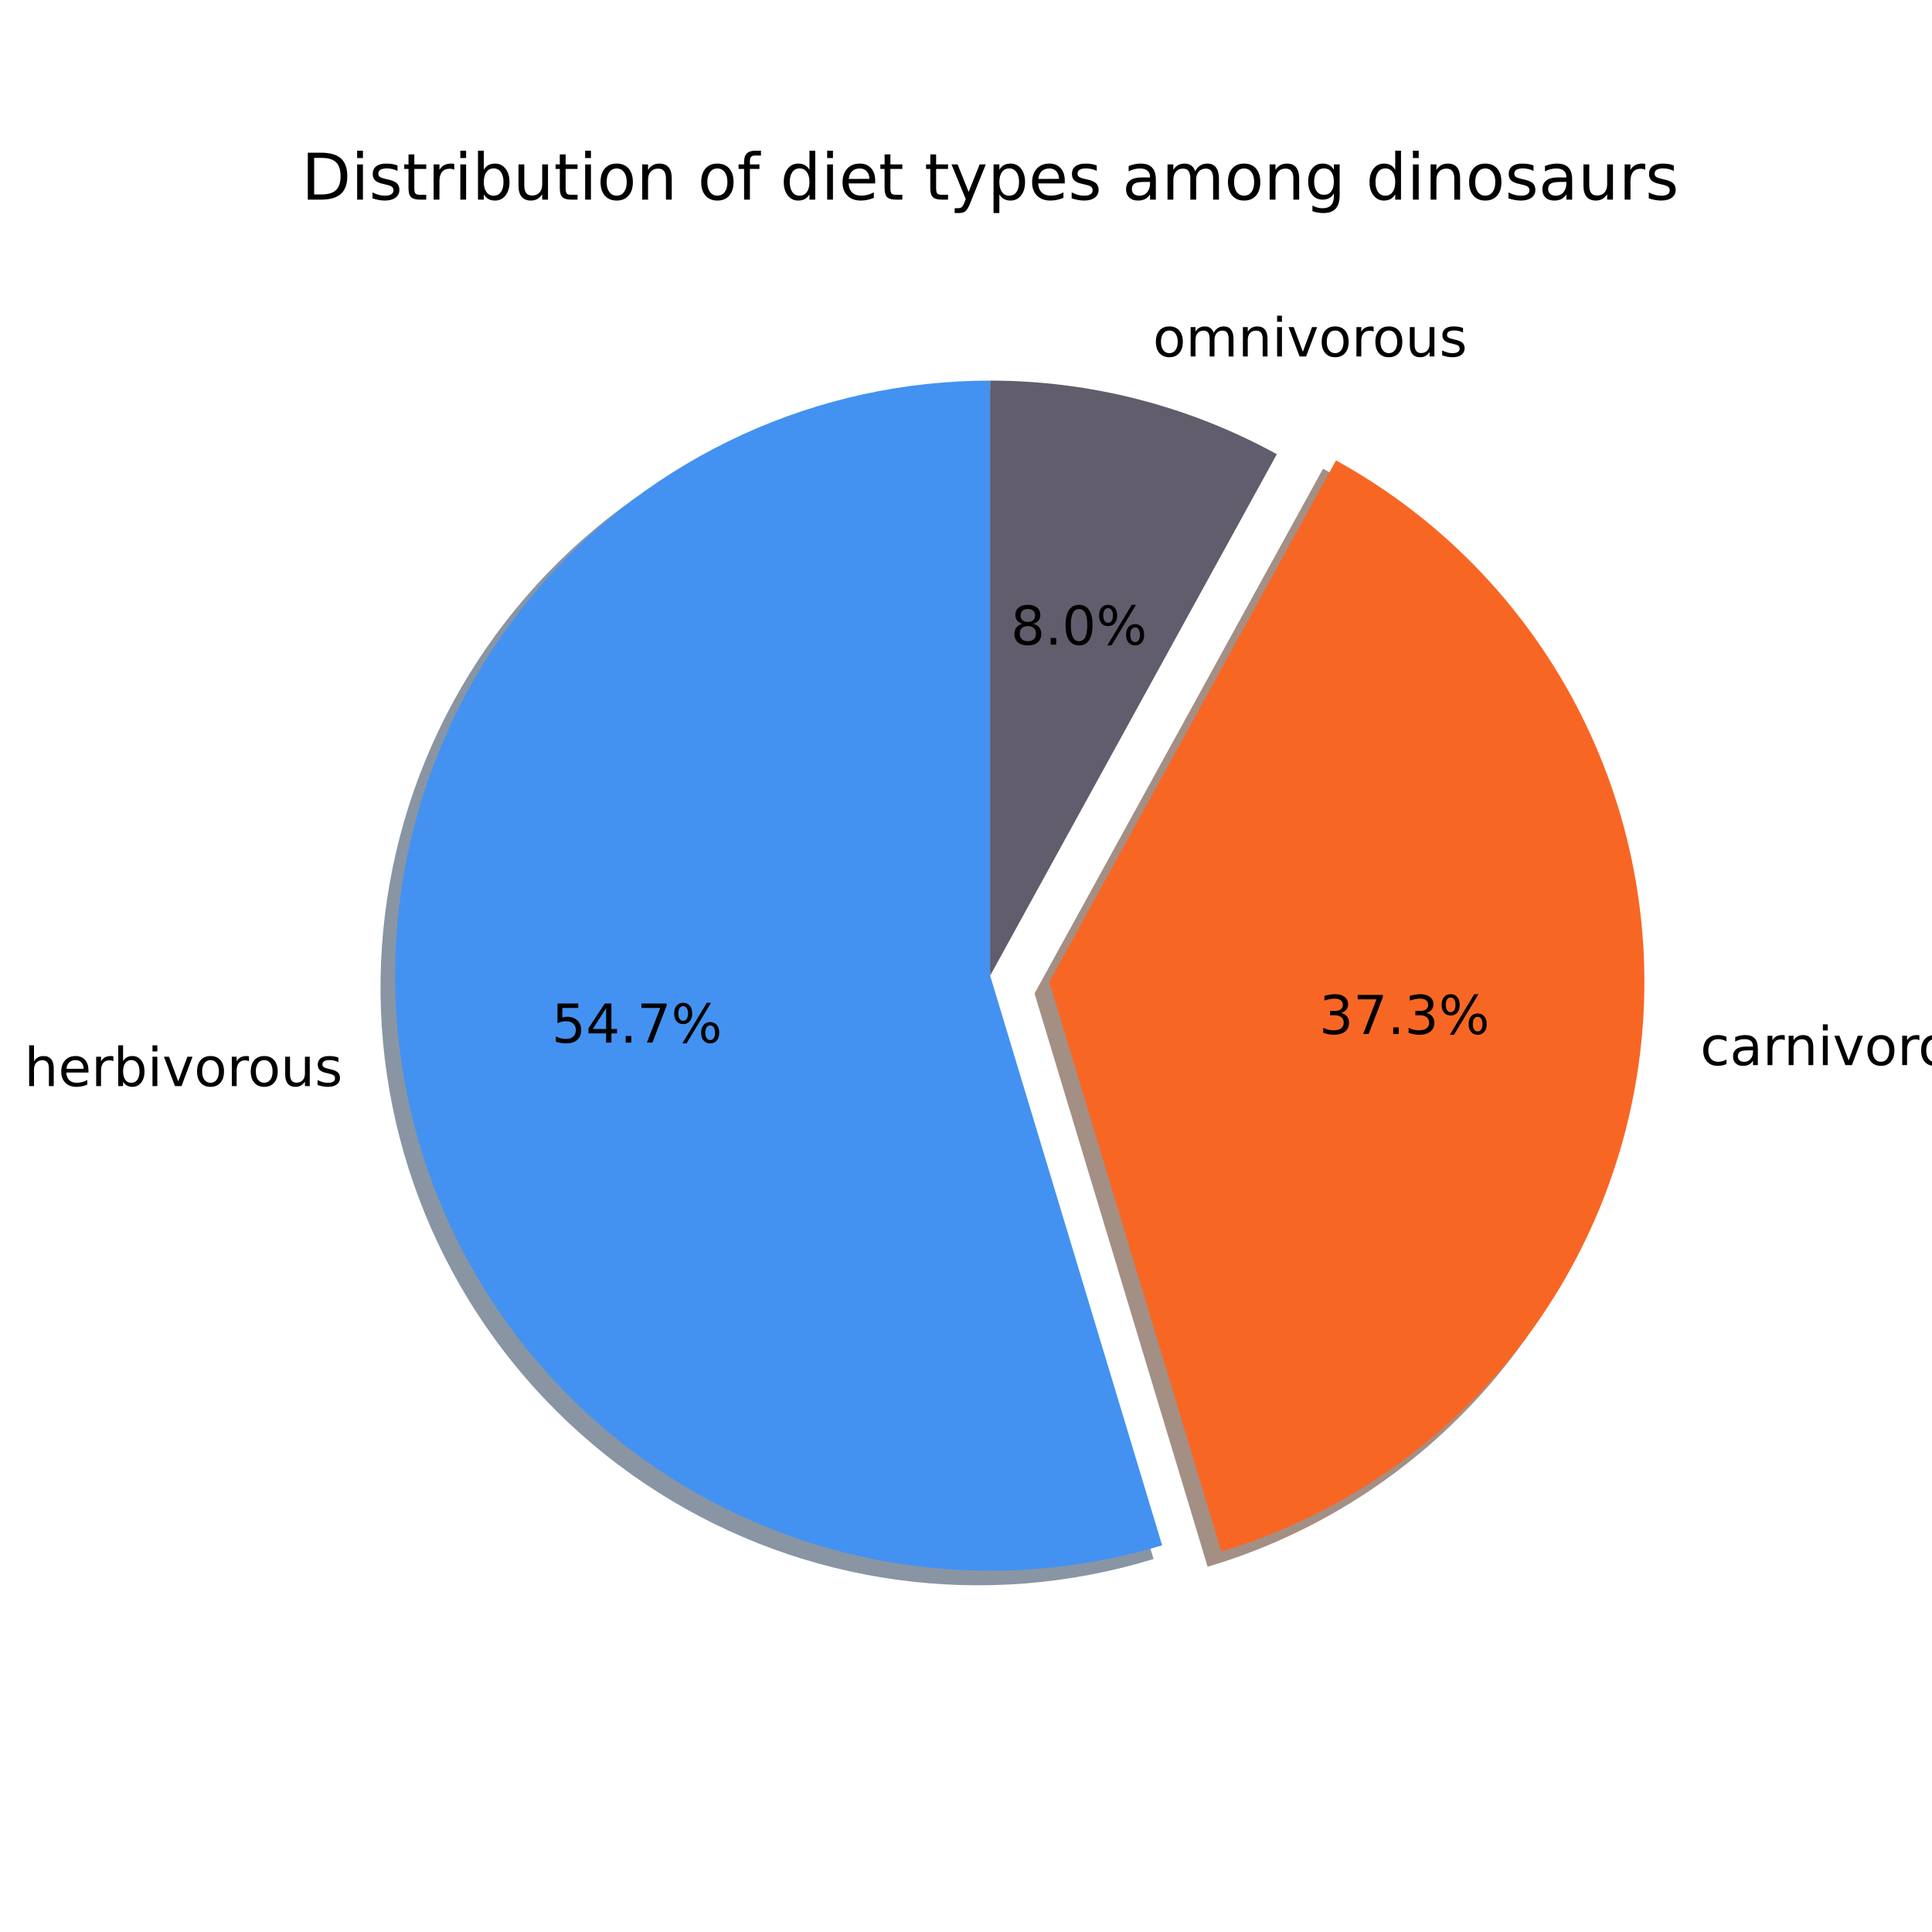
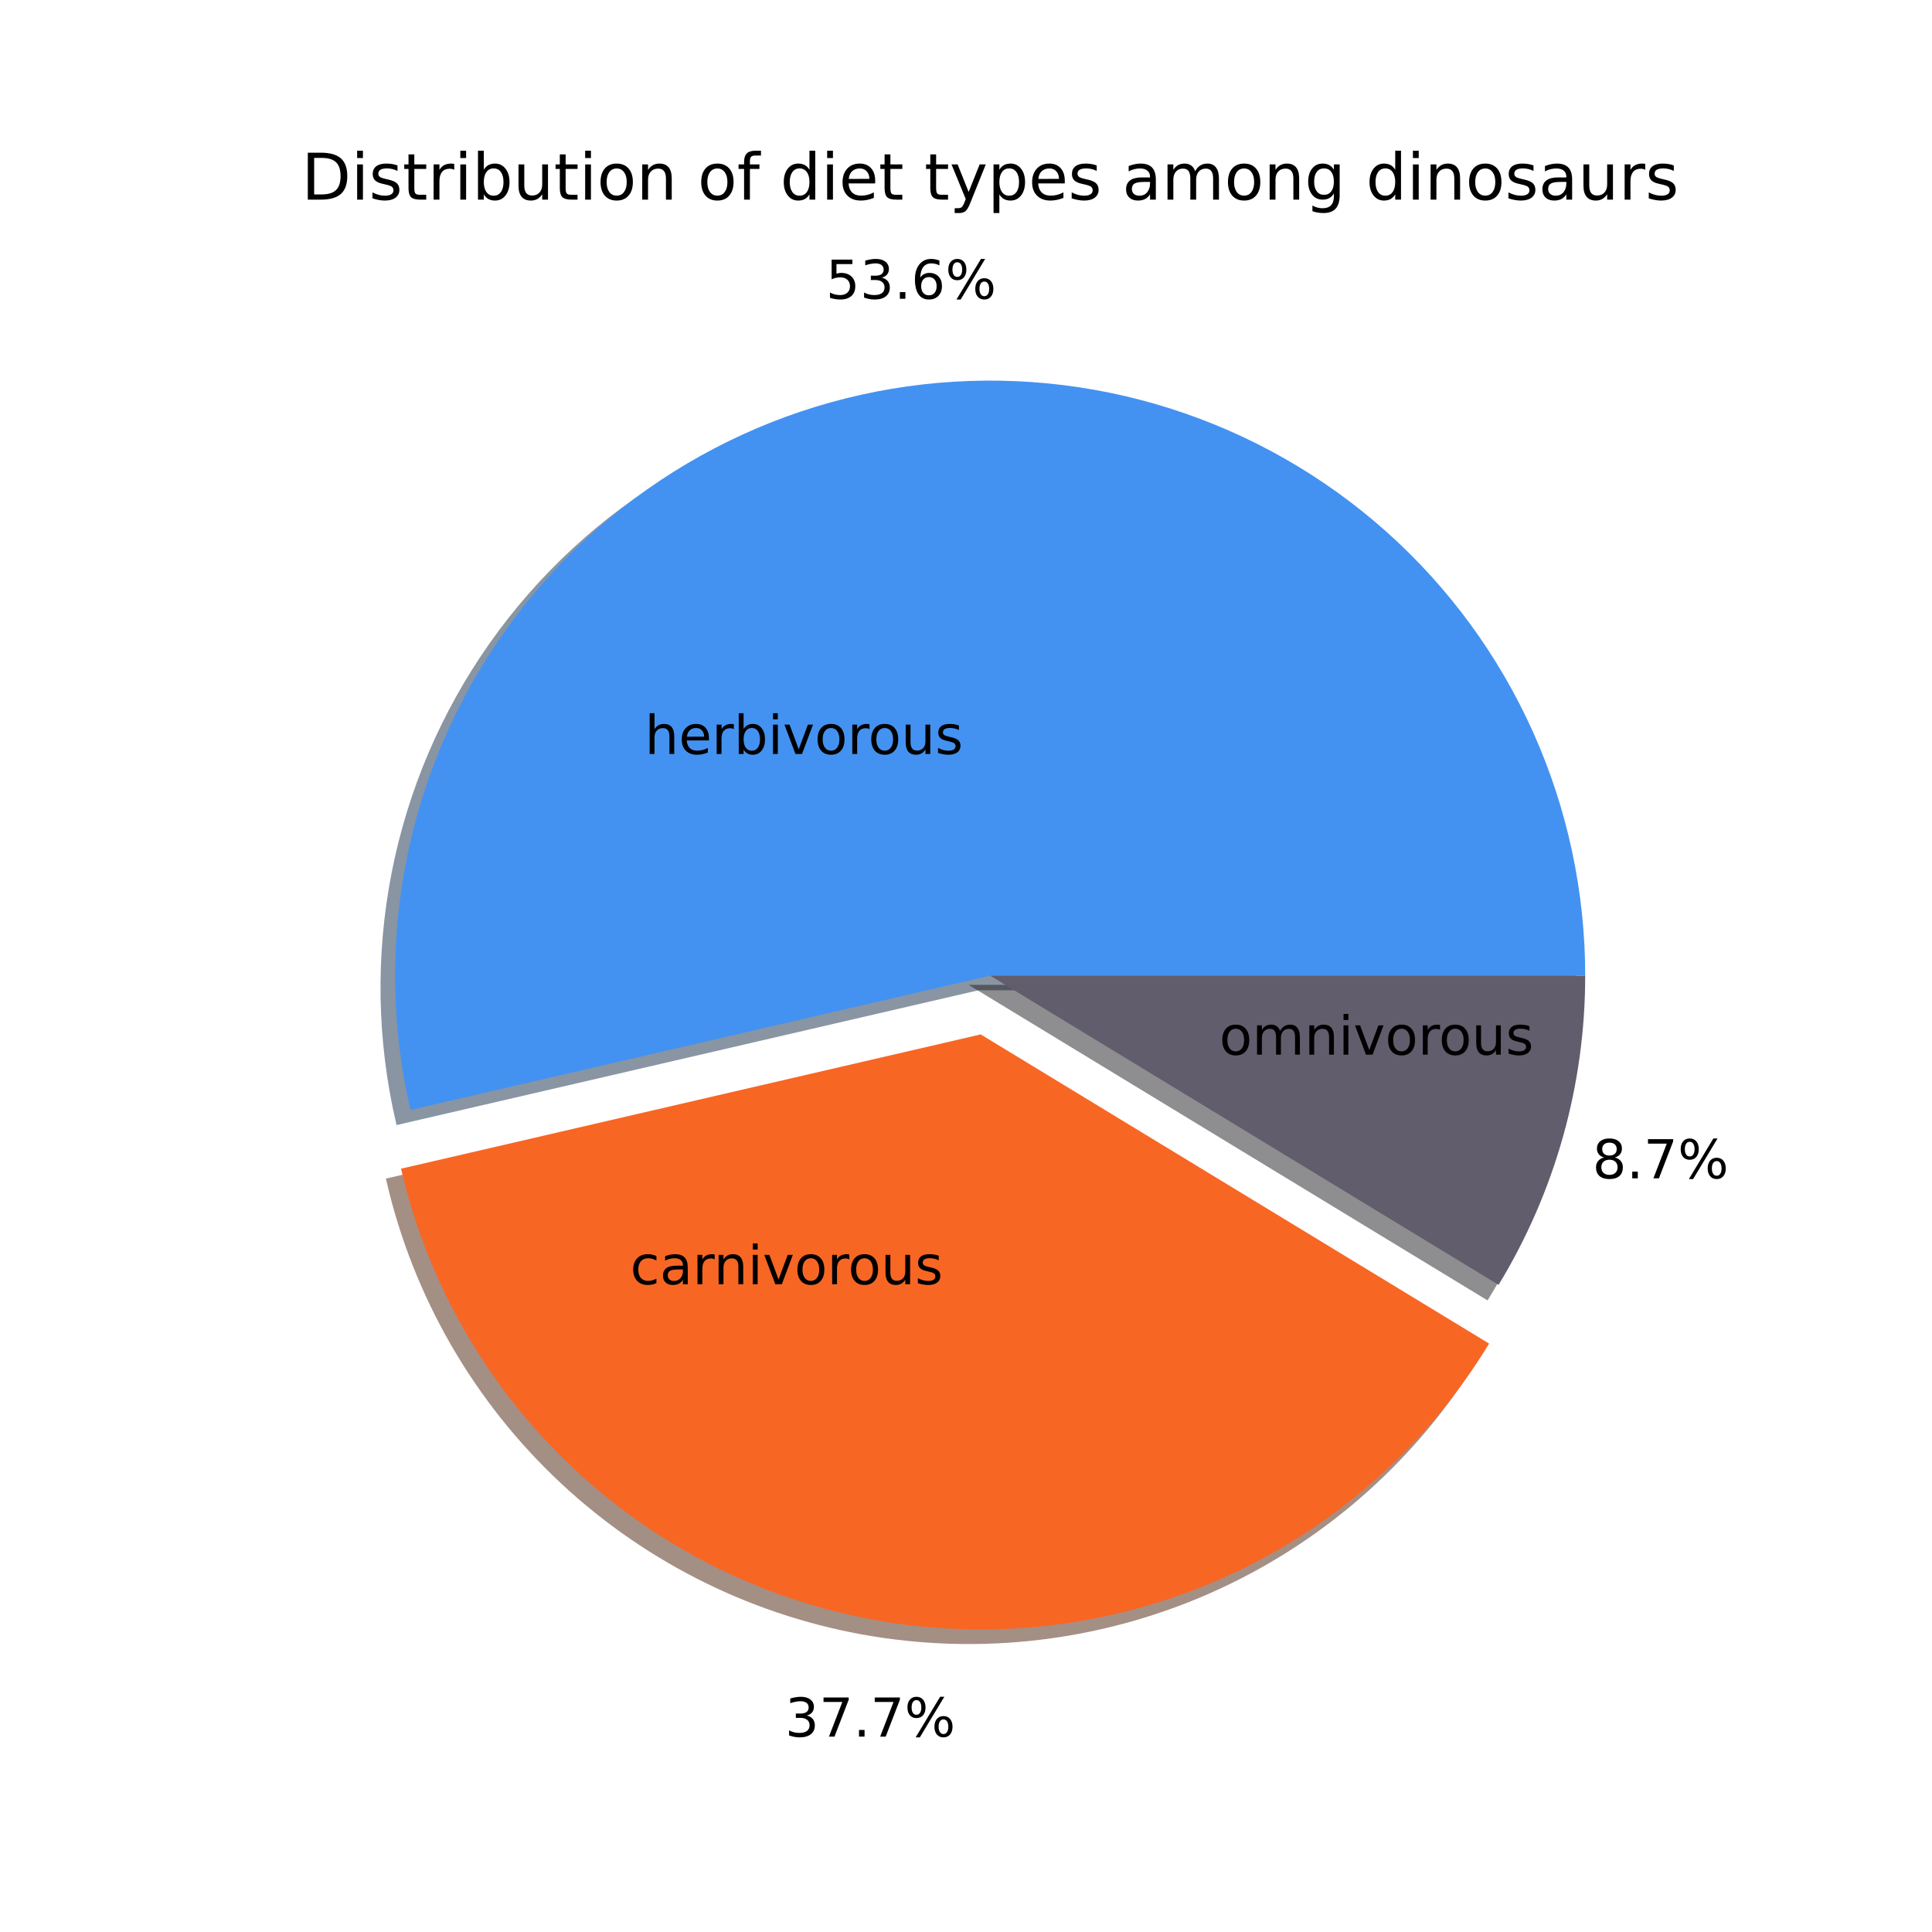
<svg xmlns="http://www.w3.org/2000/svg" xmlns:xlink="http://www.w3.org/1999/xlink" width="360pt" height="360pt" viewBox="0 0 360 360" version="1.1">
  <defs>
    <style type="text/css">*{stroke-linejoin: round; stroke-linecap: butt}</style>
  </defs>
  <g id="figure_1">
    <g id="patch_1">
      <path d="M 0 360  L 360 360  L 360 0  L 0 0  z " style="fill: #ffffff" />
    </g>
    <g id="axes_1">
      <g id="patch_2">
-         <path d="M 182.282 73.138  C 166.353 73.138 150.609 76.57 136.125 83.202  C 121.642 89.833 108.755 99.508 98.347 111.566  C 87.938 123.625 80.249 137.786 75.805 153.083  C 71.361 168.38 70.265 184.457 72.592 200.215  C 74.919 215.974 80.615 231.048 89.291 244.407  C 97.966 257.767 109.42 269.101 122.87 277.637  C 136.32 286.172 151.452 291.71 167.234 293.872  C 183.016 296.034 199.081 294.769 214.33 290.165  L 182.282 184.018  z " style="fill: #142c48; opacity: 0.5; stroke: #142c48; stroke-linejoin: miter" />
+         <path d="M 293.162 184.018  C 293.162 168.394 289.86 152.946 283.473 138.688  C 277.086 124.43 267.757 111.682 256.1 101.281  C 244.442 90.88 230.716 83.059 215.825 78.333  C 200.934 73.607 185.211 72.081 169.689 73.855  C 154.167 75.63 139.193 80.665 125.753 88.63  C 112.313 96.595 100.706 107.312 91.697 120.075  C 82.687 132.839 76.476 147.364 73.472 162.696  C 70.467 178.027 70.737 193.822 74.263 209.042  L 182.282 184.018  z " style="fill: #142c48; opacity: 0.5; stroke: #142c48; stroke-linejoin: miter" />
      </g>
      <g id="patch_3">
-         <path d="M 225.358 291.324  C 246.254 285.015 264.83 272.673 278.744 255.854  C 292.658 239.035 301.301 218.476 303.582 196.767  C 305.864 175.058 301.685 153.151 291.572 133.806  C 281.459 114.462 265.855 98.528 246.726 88.012  L 193.31 185.177  z " style="fill: #4a1f0b; opacity: 0.5; stroke: #4a1f0b; stroke-linejoin: miter" />
+         <path d="M 72.504 219.99  C 77.477 241.456 88.738 260.96 104.841 276  C 120.945 291.04 141.173 300.944 162.928 304.44  C 184.684 307.937 206.996 304.87 227.001 295.634  C 247.007 286.397 263.812 271.404 275.261 252.577  L 180.523 194.965  z " style="fill: #4a1f0b; opacity: 0.5; stroke: #4a1f0b; stroke-linejoin: miter" />
      </g>
      <g id="patch_4">
-         <path d="M 235.699 86.853  C 227.548 82.372 218.866 78.934 209.857 76.621  C 200.848 74.308 191.584 73.138 182.282 73.138  L 182.282 184.018  z " style="fill: #1d1c20; opacity: 0.5; stroke: #1d1c20; stroke-linejoin: miter" />
+         <path d="M 277.02 241.629  C 282.275 232.989 286.322 223.67 289.051 213.933  C 291.779 204.195 293.162 194.13 293.162 184.018  L 182.282 184.018  z " style="fill: #1d1c20; opacity: 0.5; stroke: #1d1c20; stroke-linejoin: miter" />
      </g>
      <g id="patch_5">
-         <path d="M 184.5 70.92  C 168.57 70.92 152.826 74.353 138.343 80.984  C 123.859 87.615 110.973 97.29 100.564 109.349  C 90.156 121.407 82.467 135.568 78.023 150.865  C 73.578 166.162 72.482 182.239 74.809 197.998  C 77.137 213.756 82.832 228.83 91.508 242.19  C 100.184 255.549 111.638 266.884 125.088 275.419  C 138.537 283.955 153.67 289.492 169.452 291.654  C 185.234 293.816 201.298 292.552 216.548 287.948  L 184.5 181.8  z " style="fill: #4392f1" />
+         <path d="M 295.38 181.8  C 295.38 166.177 292.078 150.729 285.691 136.471  C 279.304 122.213 269.975 109.464 258.317 99.063  C 246.659 88.662 232.934 80.842 218.043 76.115  C 203.152 71.389 187.428 69.863 171.906 71.638  C 156.384 73.412 141.411 78.447 127.971 86.412  C 114.53 94.377 102.924 105.094 93.914 117.858  C 84.905 130.621 78.694 145.146 75.689 160.478  C 72.685 175.81 72.955 191.604 76.481 206.825  L 184.5 181.8  z " style="fill: #4392f1" />
      </g>
      <g id="patch_6">
-         <path d="M 227.575 289.107  C 248.472 282.797 267.048 270.456 280.962 253.637  C 294.876 236.817 303.518 216.258 305.8 194.549  C 308.082 172.84 303.903 150.933 293.79 131.589  C 283.676 112.244 268.073 96.31 248.944 85.794  L 195.527 182.959  z " style="fill: #f86624" />
+         <path d="M 74.721 217.772  C 79.694 239.238 90.955 258.743 107.059 273.783  C 123.163 288.823 143.39 298.726 165.146 302.223  C 186.901 305.719 209.213 302.652 229.219 293.416  C 249.224 284.18 266.03 269.186 277.479 250.359  L 182.741 192.748  z " style="fill: #f86624" />
      </g>
      <g id="patch_7">
-         <path d="M 237.917 84.635  C 229.766 80.154 221.084 76.717 212.075 74.403  C 203.066 72.09 193.801 70.92 184.5 70.92  L 184.5 181.8  z " style="fill: #615d6c" />
+         <path d="M 279.238 239.411  C 284.492 230.771 288.54 221.453 291.268 211.715  C 293.997 201.978 295.38 191.912 295.38 181.8  L 184.5 181.8  z " style="fill: #615d6c" />
      </g>
      <g id="matplotlib.axis_1" />
      <g id="matplotlib.axis_2" />
      <g id="text_1">
-         <g transform="translate(4.523245 202.3768) scale(0.1 -0.1)">
+         <g transform="translate(120.1453 140.4944) scale(0.1 -0.1)">
          <defs>
            <path id="DejaVuSans-68" d="M 3513 2113  L 3513 0  L 2938 0  L 2938 2094  Q 2938 2591 2744 2837  Q 2550 3084 2163 3084  Q 1697 3084 1428 2787  Q 1159 2491 1159 1978  L 1159 0  L 581 0  L 581 4863  L 1159 4863  L 1159 2956  Q 1366 3272 1645 3428  Q 1925 3584 2291 3584  Q 2894 3584 3203 3211  Q 3513 2838 3513 2113  z " transform="scale(0.015625)" />
            <path id="DejaVuSans-65" d="M 3597 1894  L 3597 1613  L 953 1613  Q 991 1019 1311 708  Q 1631 397 2203 397  Q 2534 397 2845 478  Q 3156 559 3463 722  L 3463 178  Q 3153 47 2828 -22  Q 2503 -91 2169 -91  Q 1331 -91 842 396  Q 353 884 353 1716  Q 353 2575 817 3079  Q 1281 3584 2069 3584  Q 2775 3584 3186 3129  Q 3597 2675 3597 1894  z M 3022 2063  Q 3016 2534 2758 2815  Q 2500 3097 2075 3097  Q 1594 3097 1305 2825  Q 1016 2553 972 2059  L 3022 2063  z " transform="scale(0.015625)" />
            <path id="DejaVuSans-72" d="M 2631 2963  Q 2534 3019 2420 3045  Q 2306 3072 2169 3072  Q 1681 3072 1420 2755  Q 1159 2438 1159 1844  L 1159 0  L 581 0  L 581 3500  L 1159 3500  L 1159 2956  Q 1341 3275 1631 3429  Q 1922 3584 2338 3584  Q 2397 3584 2469 3576  Q 2541 3569 2628 3553  L 2631 2963  z " transform="scale(0.015625)" />
            <path id="DejaVuSans-62" d="M 3116 1747  Q 3116 2381 2855 2742  Q 2594 3103 2138 3103  Q 1681 3103 1420 2742  Q 1159 2381 1159 1747  Q 1159 1113 1420 752  Q 1681 391 2138 391  Q 2594 391 2855 752  Q 3116 1113 3116 1747  z M 1159 2969  Q 1341 3281 1617 3432  Q 1894 3584 2278 3584  Q 2916 3584 3314 3078  Q 3713 2572 3713 1747  Q 3713 922 3314 415  Q 2916 -91 2278 -91  Q 1894 -91 1617 61  Q 1341 213 1159 525  L 1159 0  L 581 0  L 581 4863  L 1159 4863  L 1159 2969  z " transform="scale(0.015625)" />
            <path id="DejaVuSans-69" d="M 603 3500  L 1178 3500  L 1178 0  L 603 0  L 603 3500  z M 603 4863  L 1178 4863  L 1178 4134  L 603 4134  L 603 4863  z " transform="scale(0.015625)" />
            <path id="DejaVuSans-76" d="M 191 3500  L 800 3500  L 1894 563  L 2988 3500  L 3597 3500  L 2284 0  L 1503 0  L 191 3500  z " transform="scale(0.015625)" />
            <path id="DejaVuSans-6f" d="M 1959 3097  Q 1497 3097 1228 2736  Q 959 2375 959 1747  Q 959 1119 1226 758  Q 1494 397 1959 397  Q 2419 397 2687 759  Q 2956 1122 2956 1747  Q 2956 2369 2687 2733  Q 2419 3097 1959 3097  z M 1959 3584  Q 2709 3584 3137 3096  Q 3566 2609 3566 1747  Q 3566 888 3137 398  Q 2709 -91 1959 -91  Q 1206 -91 779 398  Q 353 888 353 1747  Q 353 2609 779 3096  Q 1206 3584 1959 3584  z " transform="scale(0.015625)" />
            <path id="DejaVuSans-75" d="M 544 1381  L 544 3500  L 1119 3500  L 1119 1403  Q 1119 906 1312 657  Q 1506 409 1894 409  Q 2359 409 2629 706  Q 2900 1003 2900 1516  L 2900 3500  L 3475 3500  L 3475 0  L 2900 0  L 2900 538  Q 2691 219 2414 64  Q 2138 -91 1772 -91  Q 1169 -91 856 284  Q 544 659 544 1381  z M 1991 3584  L 1991 3584  z " transform="scale(0.015625)" />
            <path id="DejaVuSans-73" d="M 2834 3397  L 2834 2853  Q 2591 2978 2328 3040  Q 2066 3103 1784 3103  Q 1356 3103 1142 2972  Q 928 2841 928 2578  Q 928 2378 1081 2264  Q 1234 2150 1697 2047  L 1894 2003  Q 2506 1872 2764 1633  Q 3022 1394 3022 966  Q 3022 478 2636 193  Q 2250 -91 1575 -91  Q 1294 -91 989 -36  Q 684 19 347 128  L 347 722  Q 666 556 975 473  Q 1284 391 1588 391  Q 1994 391 2212 530  Q 2431 669 2431 922  Q 2431 1156 2273 1281  Q 2116 1406 1581 1522  L 1381 1569  Q 847 1681 609 1914  Q 372 2147 372 2553  Q 372 3047 722 3315  Q 1072 3584 1716 3584  Q 2034 3584 2315 3537  Q 2597 3491 2834 3397  z " transform="scale(0.015625)" />
          </defs>
          <use xlink:href="#DejaVuSans-68" />
          <use xlink:href="#DejaVuSans-65" x="63.379" />
          <use xlink:href="#DejaVuSans-72" x="124.902" />
          <use xlink:href="#DejaVuSans-62" x="166.016" />
          <use xlink:href="#DejaVuSans-69" x="229.492" />
          <use xlink:href="#DejaVuSans-76" x="257.275" />
          <use xlink:href="#DejaVuSans-6f" x="316.455" />
          <use xlink:href="#DejaVuSans-72" x="377.637" />
          <use xlink:href="#DejaVuSans-6f" x="416.5" />
          <use xlink:href="#DejaVuSans-75" x="477.682" />
          <use xlink:href="#DejaVuSans-73" x="541.061" />
        </g>
      </g>
      <g id="text_2">
-         <g transform="translate(102.8021 194.278) scale(0.1 -0.1)">
+         <g transform="translate(153.8817 55.66928) scale(0.1 -0.1)">
          <defs>
            <path id="DejaVuSans-35" d="M 691 4666  L 3169 4666  L 3169 4134  L 1269 4134  L 1269 2991  Q 1406 3038 1543 3061  Q 1681 3084 1819 3084  Q 2600 3084 3056 2656  Q 3513 2228 3513 1497  Q 3513 744 3044 326  Q 2575 -91 1722 -91  Q 1428 -91 1123 -41  Q 819 9 494 109  L 494 744  Q 775 591 1075 516  Q 1375 441 1709 441  Q 2250 441 2565 725  Q 2881 1009 2881 1497  Q 2881 1984 2565 2268  Q 2250 2553 1709 2553  Q 1456 2553 1204 2497  Q 953 2441 691 2322  L 691 4666  z " transform="scale(0.015625)" />
-             <path id="DejaVuSans-34" d="M 2419 4116  L 825 1625  L 2419 1625  L 2419 4116  z M 2253 4666  L 3047 4666  L 3047 1625  L 3713 1625  L 3713 1100  L 3047 1100  L 3047 0  L 2419 0  L 2419 1100  L 313 1100  L 313 1709  L 2253 4666  z " transform="scale(0.015625)" />
+             <path id="DejaVuSans-33" d="M 2597 2516  Q 3050 2419 3304 2112  Q 3559 1806 3559 1356  Q 3559 666 3084 287  Q 2609 -91 1734 -91  Q 1441 -91 1130 -33  Q 819 25 488 141  L 488 750  Q 750 597 1062 519  Q 1375 441 1716 441  Q 2309 441 2620 675  Q 2931 909 2931 1356  Q 2931 1769 2642 2001  Q 2353 2234 1838 2234  L 1294 2234  L 1294 2753  L 1863 2753  Q 2328 2753 2575 2939  Q 2822 3125 2822 3475  Q 2822 3834 2567 4026  Q 2313 4219 1838 4219  Q 1578 4219 1281 4162  Q 984 4106 628 3988  L 628 4550  Q 988 4650 1302 4700  Q 1616 4750 1894 4750  Q 2613 4750 3031 4423  Q 3450 4097 3450 3541  Q 3450 3153 3228 2886  Q 3006 2619 2597 2516  z " transform="scale(0.015625)" />
            <path id="DejaVuSans-2e" d="M 684 794  L 1344 794  L 1344 0  L 684 0  L 684 794  z " transform="scale(0.015625)" />
-             <path id="DejaVuSans-37" d="M 525 4666  L 3525 4666  L 3525 4397  L 1831 0  L 1172 0  L 2766 4134  L 525 4134  L 525 4666  z " transform="scale(0.015625)" />
+             <path id="DejaVuSans-36" d="M 2113 2584  Q 1688 2584 1439 2293  Q 1191 2003 1191 1497  Q 1191 994 1439 701  Q 1688 409 2113 409  Q 2538 409 2786 701  Q 3034 994 3034 1497  Q 3034 2003 2786 2293  Q 2538 2584 2113 2584  z M 3366 4563  L 3366 3988  Q 3128 4100 2886 4159  Q 2644 4219 2406 4219  Q 1781 4219 1451 3797  Q 1122 3375 1075 2522  Q 1259 2794 1537 2939  Q 1816 3084 2150 3084  Q 2853 3084 3261 2657  Q 3669 2231 3669 1497  Q 3669 778 3244 343  Q 2819 -91 2113 -91  Q 1303 -91 875 529  Q 447 1150 447 2328  Q 447 3434 972 4092  Q 1497 4750 2381 4750  Q 2619 4750 2861 4703  Q 3103 4656 3366 4563  z " transform="scale(0.015625)" />
            <path id="DejaVuSans-25" d="M 4653 2053  Q 4381 2053 4226 1822  Q 4072 1591 4072 1178  Q 4072 772 4226 539  Q 4381 306 4653 306  Q 4919 306 5073 539  Q 5228 772 5228 1178  Q 5228 1588 5073 1820  Q 4919 2053 4653 2053  z M 4653 2450  Q 5147 2450 5437 2106  Q 5728 1763 5728 1178  Q 5728 594 5436 251  Q 5144 -91 4653 -91  Q 4153 -91 3862 251  Q 3572 594 3572 1178  Q 3572 1766 3864 2108  Q 4156 2450 4653 2450  z M 1428 4353  Q 1159 4353 1004 4120  Q 850 3888 850 3481  Q 850 3069 1003 2837  Q 1156 2606 1428 2606  Q 1700 2606 1854 2837  Q 2009 3069 2009 3481  Q 2009 3884 1853 4118  Q 1697 4353 1428 4353  z M 4250 4750  L 4750 4750  L 1831 -91  L 1331 -91  L 4250 4750  z M 1428 4750  Q 1922 4750 2215 4408  Q 2509 4066 2509 3481  Q 2509 2891 2217 2550  Q 1925 2209 1428 2209  Q 931 2209 642 2551  Q 353 2894 353 3481  Q 353 4063 643 4406  Q 934 4750 1428 4750  z " transform="scale(0.015625)" />
          </defs>
          <use xlink:href="#DejaVuSans-35" />
-           <use xlink:href="#DejaVuSans-34" x="63.623" />
+           <use xlink:href="#DejaVuSans-33" x="63.623" />
          <use xlink:href="#DejaVuSans-2e" x="127.246" />
-           <use xlink:href="#DejaVuSans-37" x="159.033" />
+           <use xlink:href="#DejaVuSans-36" x="159.033" />
          <use xlink:href="#DejaVuSans-25" x="222.656" />
        </g>
      </g>
      <g id="text_3">
-         <g transform="translate(316.8271 198.4675) scale(0.1 -0.1)">
+         <g transform="translate(117.4354 239.2969) scale(0.1 -0.1)">
          <defs>
            <path id="DejaVuSans-63" d="M 3122 3366  L 3122 2828  Q 2878 2963 2633 3030  Q 2388 3097 2138 3097  Q 1578 3097 1268 2742  Q 959 2388 959 1747  Q 959 1106 1268 751  Q 1578 397 2138 397  Q 2388 397 2633 464  Q 2878 531 3122 666  L 3122 134  Q 2881 22 2623 -34  Q 2366 -91 2075 -91  Q 1284 -91 818 406  Q 353 903 353 1747  Q 353 2603 823 3093  Q 1294 3584 2113 3584  Q 2378 3584 2631 3529  Q 2884 3475 3122 3366  z " transform="scale(0.015625)" />
            <path id="DejaVuSans-61" d="M 2194 1759  Q 1497 1759 1228 1600  Q 959 1441 959 1056  Q 959 750 1161 570  Q 1363 391 1709 391  Q 2188 391 2477 730  Q 2766 1069 2766 1631  L 2766 1759  L 2194 1759  z M 3341 1997  L 3341 0  L 2766 0  L 2766 531  Q 2569 213 2275 61  Q 1981 -91 1556 -91  Q 1019 -91 701 211  Q 384 513 384 1019  Q 384 1609 779 1909  Q 1175 2209 1959 2209  L 2766 2209  L 2766 2266  Q 2766 2663 2505 2880  Q 2244 3097 1772 3097  Q 1472 3097 1187 3025  Q 903 2953 641 2809  L 641 3341  Q 956 3463 1253 3523  Q 1550 3584 1831 3584  Q 2591 3584 2966 3190  Q 3341 2797 3341 1997  z " transform="scale(0.015625)" />
            <path id="DejaVuSans-6e" d="M 3513 2113  L 3513 0  L 2938 0  L 2938 2094  Q 2938 2591 2744 2837  Q 2550 3084 2163 3084  Q 1697 3084 1428 2787  Q 1159 2491 1159 1978  L 1159 0  L 581 0  L 581 3500  L 1159 3500  L 1159 2956  Q 1366 3272 1645 3428  Q 1925 3584 2291 3584  Q 2894 3584 3203 3211  Q 3513 2838 3513 2113  z " transform="scale(0.015625)" />
          </defs>
          <use xlink:href="#DejaVuSans-63" />
          <use xlink:href="#DejaVuSans-61" x="54.98" />
          <use xlink:href="#DejaVuSans-72" x="116.26" />
          <use xlink:href="#DejaVuSans-6e" x="155.623" />
          <use xlink:href="#DejaVuSans-69" x="219.002" />
          <use xlink:href="#DejaVuSans-76" x="246.785" />
          <use xlink:href="#DejaVuSans-6f" x="305.965" />
          <use xlink:href="#DejaVuSans-72" x="367.146" />
          <use xlink:href="#DejaVuSans-6f" x="406.01" />
          <use xlink:href="#DejaVuSans-75" x="467.191" />
          <use xlink:href="#DejaVuSans-73" x="530.57" />
        </g>
      </g>
      <g id="text_4">
-         <g transform="translate(245.8072 192.6724) scale(0.1 -0.1)">
+         <g transform="translate(146.2711 323.5928) scale(0.1 -0.1)">
          <defs>
-             <path id="DejaVuSans-33" d="M 2597 2516  Q 3050 2419 3304 2112  Q 3559 1806 3559 1356  Q 3559 666 3084 287  Q 2609 -91 1734 -91  Q 1441 -91 1130 -33  Q 819 25 488 141  L 488 750  Q 750 597 1062 519  Q 1375 441 1716 441  Q 2309 441 2620 675  Q 2931 909 2931 1356  Q 2931 1769 2642 2001  Q 2353 2234 1838 2234  L 1294 2234  L 1294 2753  L 1863 2753  Q 2328 2753 2575 2939  Q 2822 3125 2822 3475  Q 2822 3834 2567 4026  Q 2313 4219 1838 4219  Q 1578 4219 1281 4162  Q 984 4106 628 3988  L 628 4550  Q 988 4650 1302 4700  Q 1616 4750 1894 4750  Q 2613 4750 3031 4423  Q 3450 4097 3450 3541  Q 3450 3153 3228 2886  Q 3006 2619 2597 2516  z " transform="scale(0.015625)" />
+             <path id="DejaVuSans-37" d="M 525 4666  L 3525 4666  L 3525 4397  L 1831 0  L 1172 0  L 2766 4134  L 525 4134  L 525 4666  z " transform="scale(0.015625)" />
          </defs>
          <use xlink:href="#DejaVuSans-33" />
          <use xlink:href="#DejaVuSans-37" x="63.623" />
          <use xlink:href="#DejaVuSans-2e" x="127.246" />
-           <use xlink:href="#DejaVuSans-33" x="159.033" />
+           <use xlink:href="#DejaVuSans-37" x="159.033" />
          <use xlink:href="#DejaVuSans-25" x="222.656" />
        </g>
      </g>
      <g id="text_5">
-         <g transform="translate(214.8322 66.42322) scale(0.1 -0.1)">
+         <g transform="translate(227.2073 196.5254) scale(0.1 -0.1)">
          <defs>
            <path id="DejaVuSans-6d" d="M 3328 2828  Q 3544 3216 3844 3400  Q 4144 3584 4550 3584  Q 5097 3584 5394 3201  Q 5691 2819 5691 2113  L 5691 0  L 5113 0  L 5113 2094  Q 5113 2597 4934 2840  Q 4756 3084 4391 3084  Q 3944 3084 3684 2787  Q 3425 2491 3425 1978  L 3425 0  L 2847 0  L 2847 2094  Q 2847 2600 2669 2842  Q 2491 3084 2119 3084  Q 1678 3084 1418 2786  Q 1159 2488 1159 1978  L 1159 0  L 581 0  L 581 3500  L 1159 3500  L 1159 2956  Q 1356 3278 1631 3431  Q 1906 3584 2284 3584  Q 2666 3584 2933 3390  Q 3200 3197 3328 2828  z " transform="scale(0.015625)" />
          </defs>
          <use xlink:href="#DejaVuSans-6f" />
          <use xlink:href="#DejaVuSans-6d" x="61.182" />
          <use xlink:href="#DejaVuSans-6e" x="158.594" />
          <use xlink:href="#DejaVuSans-69" x="221.973" />
          <use xlink:href="#DejaVuSans-76" x="249.756" />
          <use xlink:href="#DejaVuSans-6f" x="308.936" />
          <use xlink:href="#DejaVuSans-72" x="370.117" />
          <use xlink:href="#DejaVuSans-6f" x="408.98" />
          <use xlink:href="#DejaVuSans-75" x="470.162" />
          <use xlink:href="#DejaVuSans-73" x="533.541" />
        </g>
      </g>
      <g id="text_6">
-         <g transform="translate(188.3425 120.1215) scale(0.1 -0.1)">
+         <g transform="translate(296.7165 219.56) scale(0.1 -0.1)">
          <defs>
            <path id="DejaVuSans-38" d="M 2034 2216  Q 1584 2216 1326 1975  Q 1069 1734 1069 1313  Q 1069 891 1326 650  Q 1584 409 2034 409  Q 2484 409 2743 651  Q 3003 894 3003 1313  Q 3003 1734 2745 1975  Q 2488 2216 2034 2216  z M 1403 2484  Q 997 2584 770 2862  Q 544 3141 544 3541  Q 544 4100 942 4425  Q 1341 4750 2034 4750  Q 2731 4750 3128 4425  Q 3525 4100 3525 3541  Q 3525 3141 3298 2862  Q 3072 2584 2669 2484  Q 3125 2378 3379 2068  Q 3634 1759 3634 1313  Q 3634 634 3220 271  Q 2806 -91 2034 -91  Q 1263 -91 848 271  Q 434 634 434 1313  Q 434 1759 690 2068  Q 947 2378 1403 2484  z M 1172 3481  Q 1172 3119 1398 2916  Q 1625 2713 2034 2713  Q 2441 2713 2670 2916  Q 2900 3119 2900 3481  Q 2900 3844 2670 4047  Q 2441 4250 2034 4250  Q 1625 4250 1398 4047  Q 1172 3844 1172 3481  z " transform="scale(0.015625)" />
-             <path id="DejaVuSans-30" d="M 2034 4250  Q 1547 4250 1301 3770  Q 1056 3291 1056 2328  Q 1056 1369 1301 889  Q 1547 409 2034 409  Q 2525 409 2770 889  Q 3016 1369 3016 2328  Q 3016 3291 2770 3770  Q 2525 4250 2034 4250  z M 2034 4750  Q 2819 4750 3233 4129  Q 3647 3509 3647 2328  Q 3647 1150 3233 529  Q 2819 -91 2034 -91  Q 1250 -91 836 529  Q 422 1150 422 2328  Q 422 3509 836 4129  Q 1250 4750 2034 4750  z " transform="scale(0.015625)" />
          </defs>
          <use xlink:href="#DejaVuSans-38" />
          <use xlink:href="#DejaVuSans-2e" x="63.623" />
-           <use xlink:href="#DejaVuSans-30" x="95.41" />
+           <use xlink:href="#DejaVuSans-37" x="95.41" />
          <use xlink:href="#DejaVuSans-25" x="159.033" />
        </g>
      </g>
      <g id="text_7">
        <g transform="translate(56.17875 37.2) scale(0.12 -0.12)">
          <defs>
            <path id="DejaVuSans-44" d="M 1259 4147  L 1259 519  L 2022 519  Q 2988 519 3436 956  Q 3884 1394 3884 2338  Q 3884 3275 3436 3711  Q 2988 4147 2022 4147  L 1259 4147  z M 628 4666  L 1925 4666  Q 3281 4666 3915 4102  Q 4550 3538 4550 2338  Q 4550 1131 3912 565  Q 3275 0 1925 0  L 628 0  L 628 4666  z " transform="scale(0.015625)" />
            <path id="DejaVuSans-74" d="M 1172 4494  L 1172 3500  L 2356 3500  L 2356 3053  L 1172 3053  L 1172 1153  Q 1172 725 1289 603  Q 1406 481 1766 481  L 2356 481  L 2356 0  L 1766 0  Q 1100 0 847 248  Q 594 497 594 1153  L 594 3053  L 172 3053  L 172 3500  L 594 3500  L 594 4494  L 1172 4494  z " transform="scale(0.015625)" />
            <path id="DejaVuSans-20" transform="scale(0.015625)" />
            <path id="DejaVuSans-66" d="M 2375 4863  L 2375 4384  L 1825 4384  Q 1516 4384 1395 4259  Q 1275 4134 1275 3809  L 1275 3500  L 2222 3500  L 2222 3053  L 1275 3053  L 1275 0  L 697 0  L 697 3053  L 147 3053  L 147 3500  L 697 3500  L 697 3744  Q 697 4328 969 4595  Q 1241 4863 1831 4863  L 2375 4863  z " transform="scale(0.015625)" />
            <path id="DejaVuSans-64" d="M 2906 2969  L 2906 4863  L 3481 4863  L 3481 0  L 2906 0  L 2906 525  Q 2725 213 2448 61  Q 2172 -91 1784 -91  Q 1150 -91 751 415  Q 353 922 353 1747  Q 353 2572 751 3078  Q 1150 3584 1784 3584  Q 2172 3584 2448 3432  Q 2725 3281 2906 2969  z M 947 1747  Q 947 1113 1208 752  Q 1469 391 1925 391  Q 2381 391 2643 752  Q 2906 1113 2906 1747  Q 2906 2381 2643 2742  Q 2381 3103 1925 3103  Q 1469 3103 1208 2742  Q 947 2381 947 1747  z " transform="scale(0.015625)" />
            <path id="DejaVuSans-79" d="M 2059 -325  Q 1816 -950 1584 -1140  Q 1353 -1331 966 -1331  L 506 -1331  L 506 -850  L 844 -850  Q 1081 -850 1212 -737  Q 1344 -625 1503 -206  L 1606 56  L 191 3500  L 800 3500  L 1894 763  L 2988 3500  L 3597 3500  L 2059 -325  z " transform="scale(0.015625)" />
            <path id="DejaVuSans-70" d="M 1159 525  L 1159 -1331  L 581 -1331  L 581 3500  L 1159 3500  L 1159 2969  Q 1341 3281 1617 3432  Q 1894 3584 2278 3584  Q 2916 3584 3314 3078  Q 3713 2572 3713 1747  Q 3713 922 3314 415  Q 2916 -91 2278 -91  Q 1894 -91 1617 61  Q 1341 213 1159 525  z M 3116 1747  Q 3116 2381 2855 2742  Q 2594 3103 2138 3103  Q 1681 3103 1420 2742  Q 1159 2381 1159 1747  Q 1159 1113 1420 752  Q 1681 391 2138 391  Q 2594 391 2855 752  Q 3116 1113 3116 1747  z " transform="scale(0.015625)" />
            <path id="DejaVuSans-67" d="M 2906 1791  Q 2906 2416 2648 2759  Q 2391 3103 1925 3103  Q 1463 3103 1205 2759  Q 947 2416 947 1791  Q 947 1169 1205 825  Q 1463 481 1925 481  Q 2391 481 2648 825  Q 2906 1169 2906 1791  z M 3481 434  Q 3481 -459 3084 -895  Q 2688 -1331 1869 -1331  Q 1566 -1331 1297 -1286  Q 1028 -1241 775 -1147  L 775 -588  Q 1028 -725 1275 -790  Q 1522 -856 1778 -856  Q 2344 -856 2625 -561  Q 2906 -266 2906 331  L 2906 616  Q 2728 306 2450 153  Q 2172 0 1784 0  Q 1141 0 747 490  Q 353 981 353 1791  Q 353 2603 747 3093  Q 1141 3584 1784 3584  Q 2172 3584 2450 3431  Q 2728 3278 2906 2969  L 2906 3500  L 3481 3500  L 3481 434  z " transform="scale(0.015625)" />
          </defs>
          <use xlink:href="#DejaVuSans-44" />
          <use xlink:href="#DejaVuSans-69" x="77.002" />
          <use xlink:href="#DejaVuSans-73" x="104.785" />
          <use xlink:href="#DejaVuSans-74" x="156.885" />
          <use xlink:href="#DejaVuSans-72" x="196.094" />
          <use xlink:href="#DejaVuSans-69" x="237.207" />
          <use xlink:href="#DejaVuSans-62" x="264.99" />
          <use xlink:href="#DejaVuSans-75" x="328.467" />
          <use xlink:href="#DejaVuSans-74" x="391.846" />
          <use xlink:href="#DejaVuSans-69" x="431.055" />
          <use xlink:href="#DejaVuSans-6f" x="458.838" />
          <use xlink:href="#DejaVuSans-6e" x="520.02" />
          <use xlink:href="#DejaVuSans-20" x="583.398" />
          <use xlink:href="#DejaVuSans-6f" x="615.186" />
          <use xlink:href="#DejaVuSans-66" x="676.367" />
          <use xlink:href="#DejaVuSans-20" x="711.572" />
          <use xlink:href="#DejaVuSans-64" x="743.359" />
          <use xlink:href="#DejaVuSans-69" x="806.836" />
          <use xlink:href="#DejaVuSans-65" x="834.619" />
          <use xlink:href="#DejaVuSans-74" x="896.143" />
          <use xlink:href="#DejaVuSans-20" x="935.352" />
          <use xlink:href="#DejaVuSans-74" x="967.139" />
          <use xlink:href="#DejaVuSans-79" x="1006.348" />
          <use xlink:href="#DejaVuSans-70" x="1065.527" />
          <use xlink:href="#DejaVuSans-65" x="1129.004" />
          <use xlink:href="#DejaVuSans-73" x="1190.527" />
          <use xlink:href="#DejaVuSans-20" x="1242.627" />
          <use xlink:href="#DejaVuSans-61" x="1274.414" />
          <use xlink:href="#DejaVuSans-6d" x="1335.693" />
          <use xlink:href="#DejaVuSans-6f" x="1433.105" />
          <use xlink:href="#DejaVuSans-6e" x="1494.287" />
          <use xlink:href="#DejaVuSans-67" x="1557.666" />
          <use xlink:href="#DejaVuSans-20" x="1621.143" />
          <use xlink:href="#DejaVuSans-64" x="1652.93" />
          <use xlink:href="#DejaVuSans-69" x="1716.406" />
          <use xlink:href="#DejaVuSans-6e" x="1744.189" />
          <use xlink:href="#DejaVuSans-6f" x="1807.568" />
          <use xlink:href="#DejaVuSans-73" x="1868.75" />
          <use xlink:href="#DejaVuSans-61" x="1920.85" />
          <use xlink:href="#DejaVuSans-75" x="1982.129" />
          <use xlink:href="#DejaVuSans-72" x="2045.508" />
          <use xlink:href="#DejaVuSans-73" x="2086.621" />
        </g>
      </g>
    </g>
  </g>
</svg>
